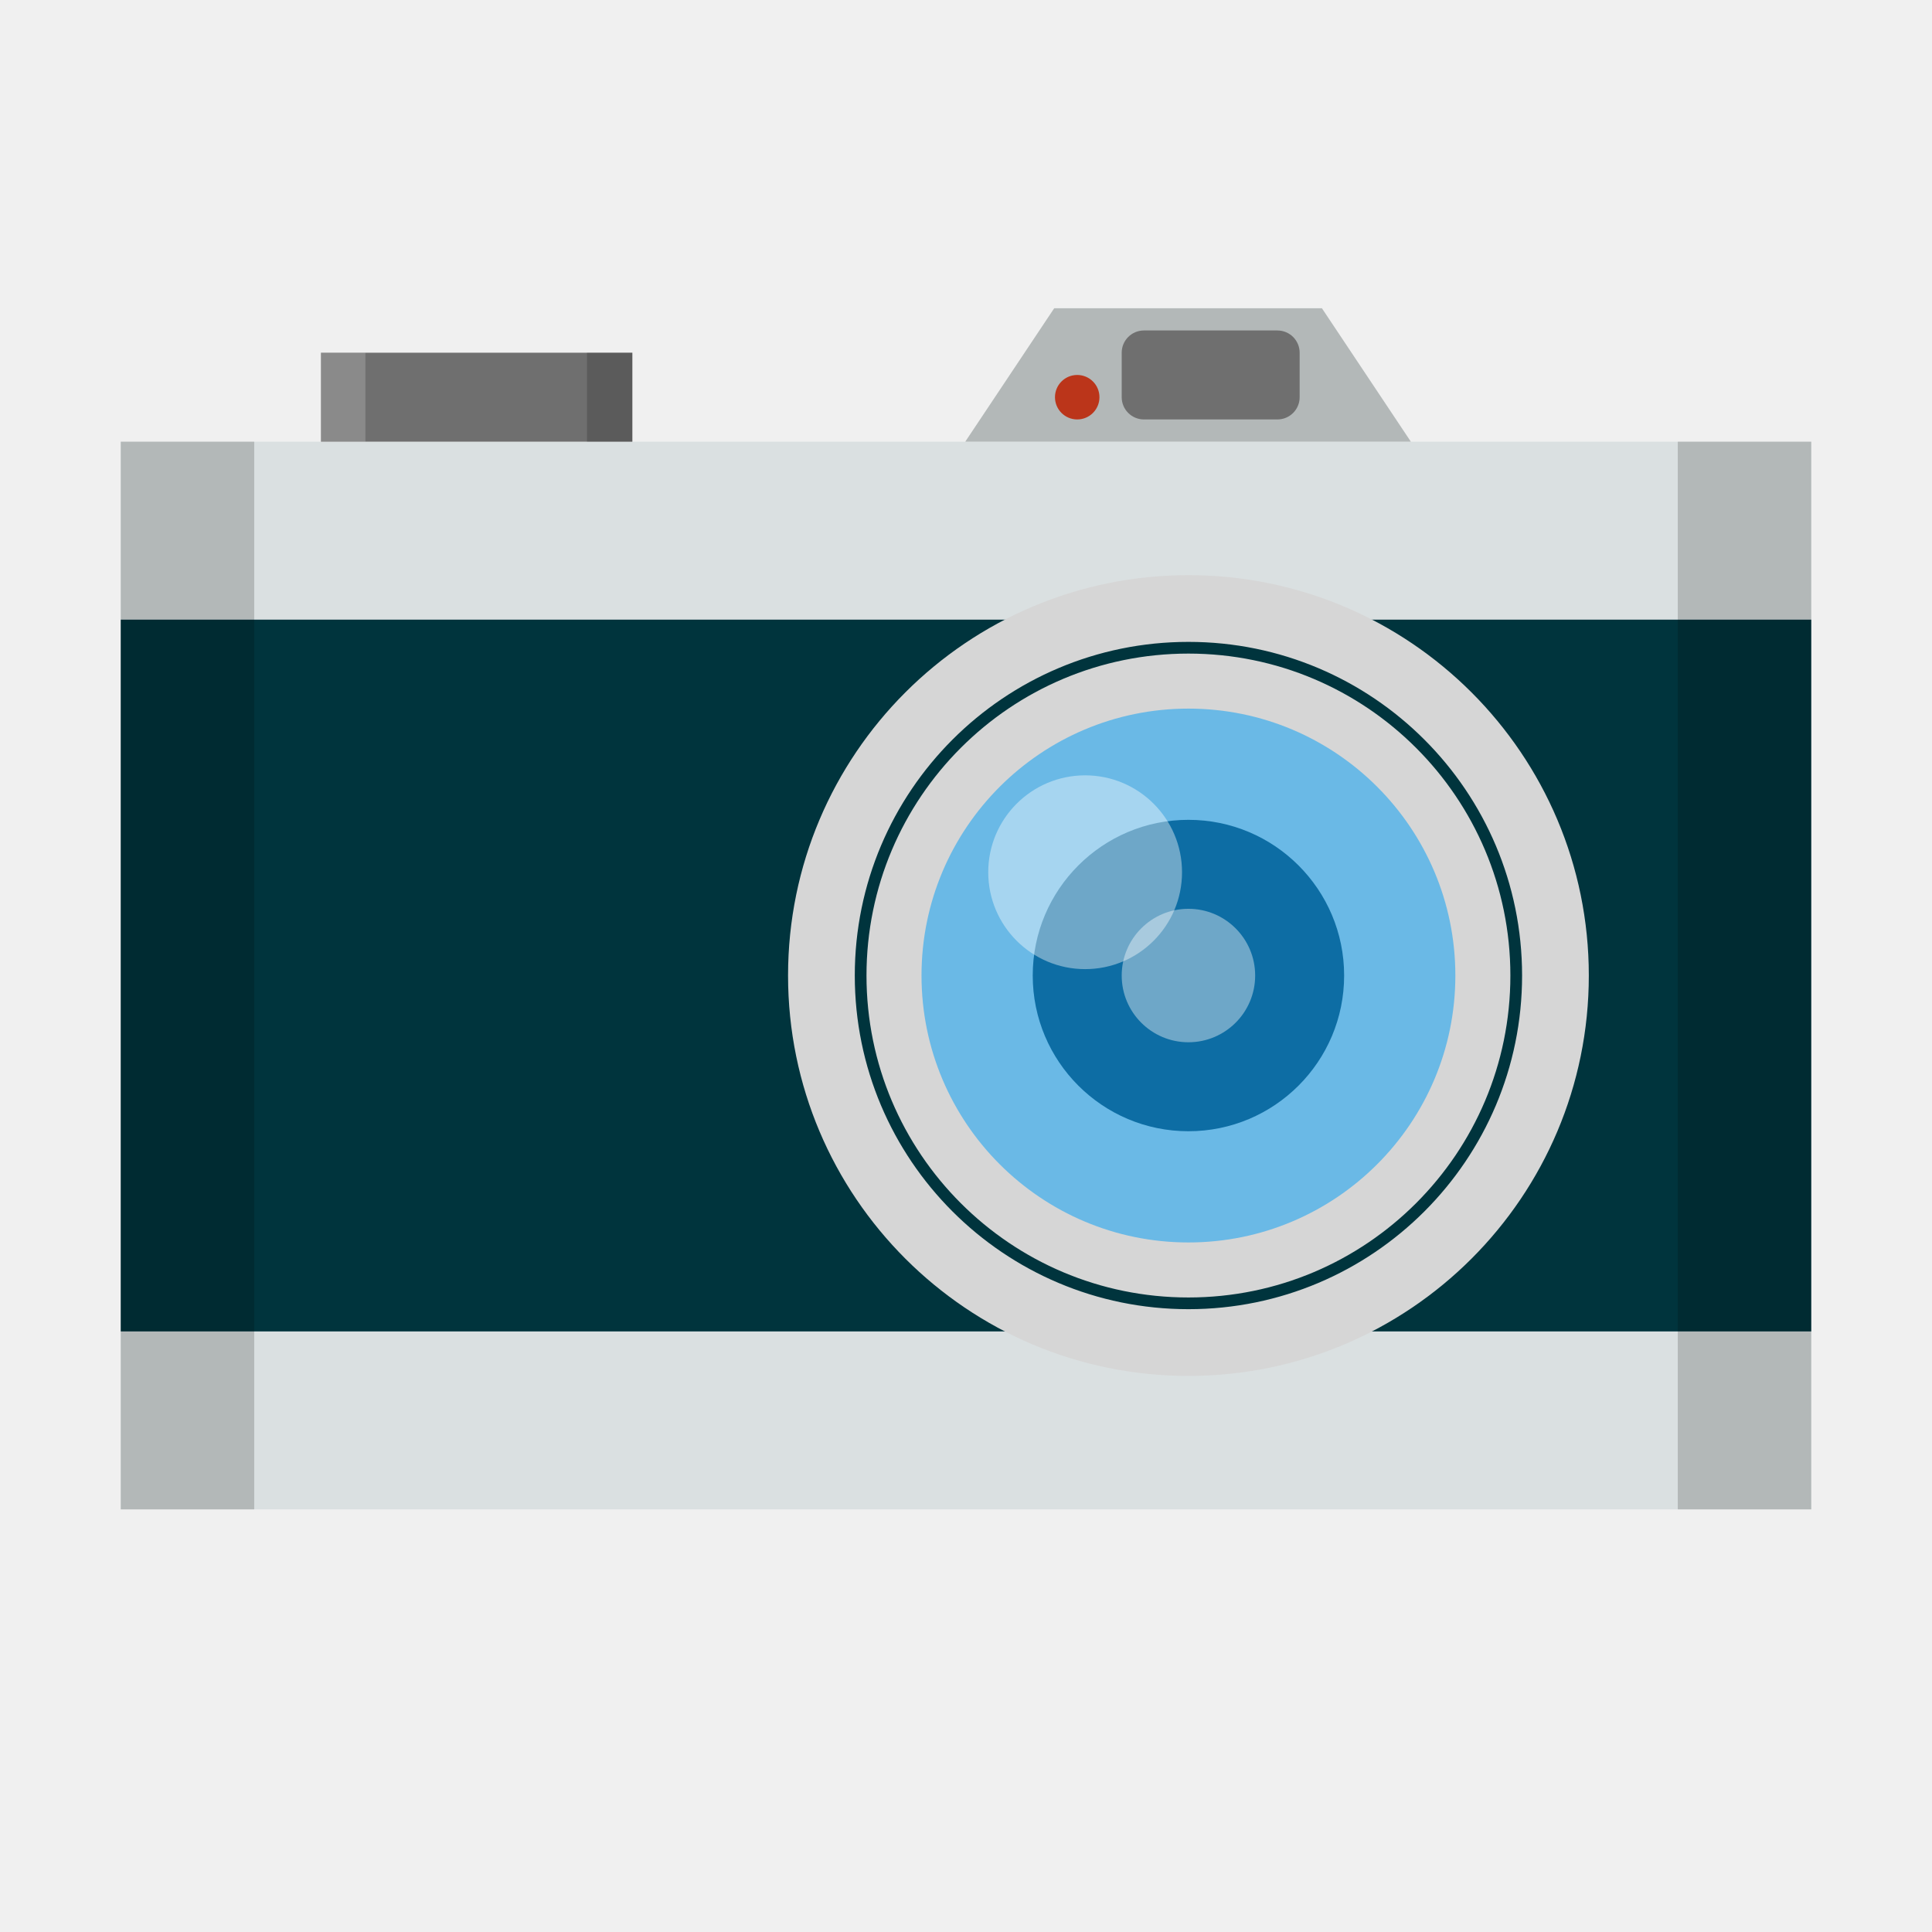
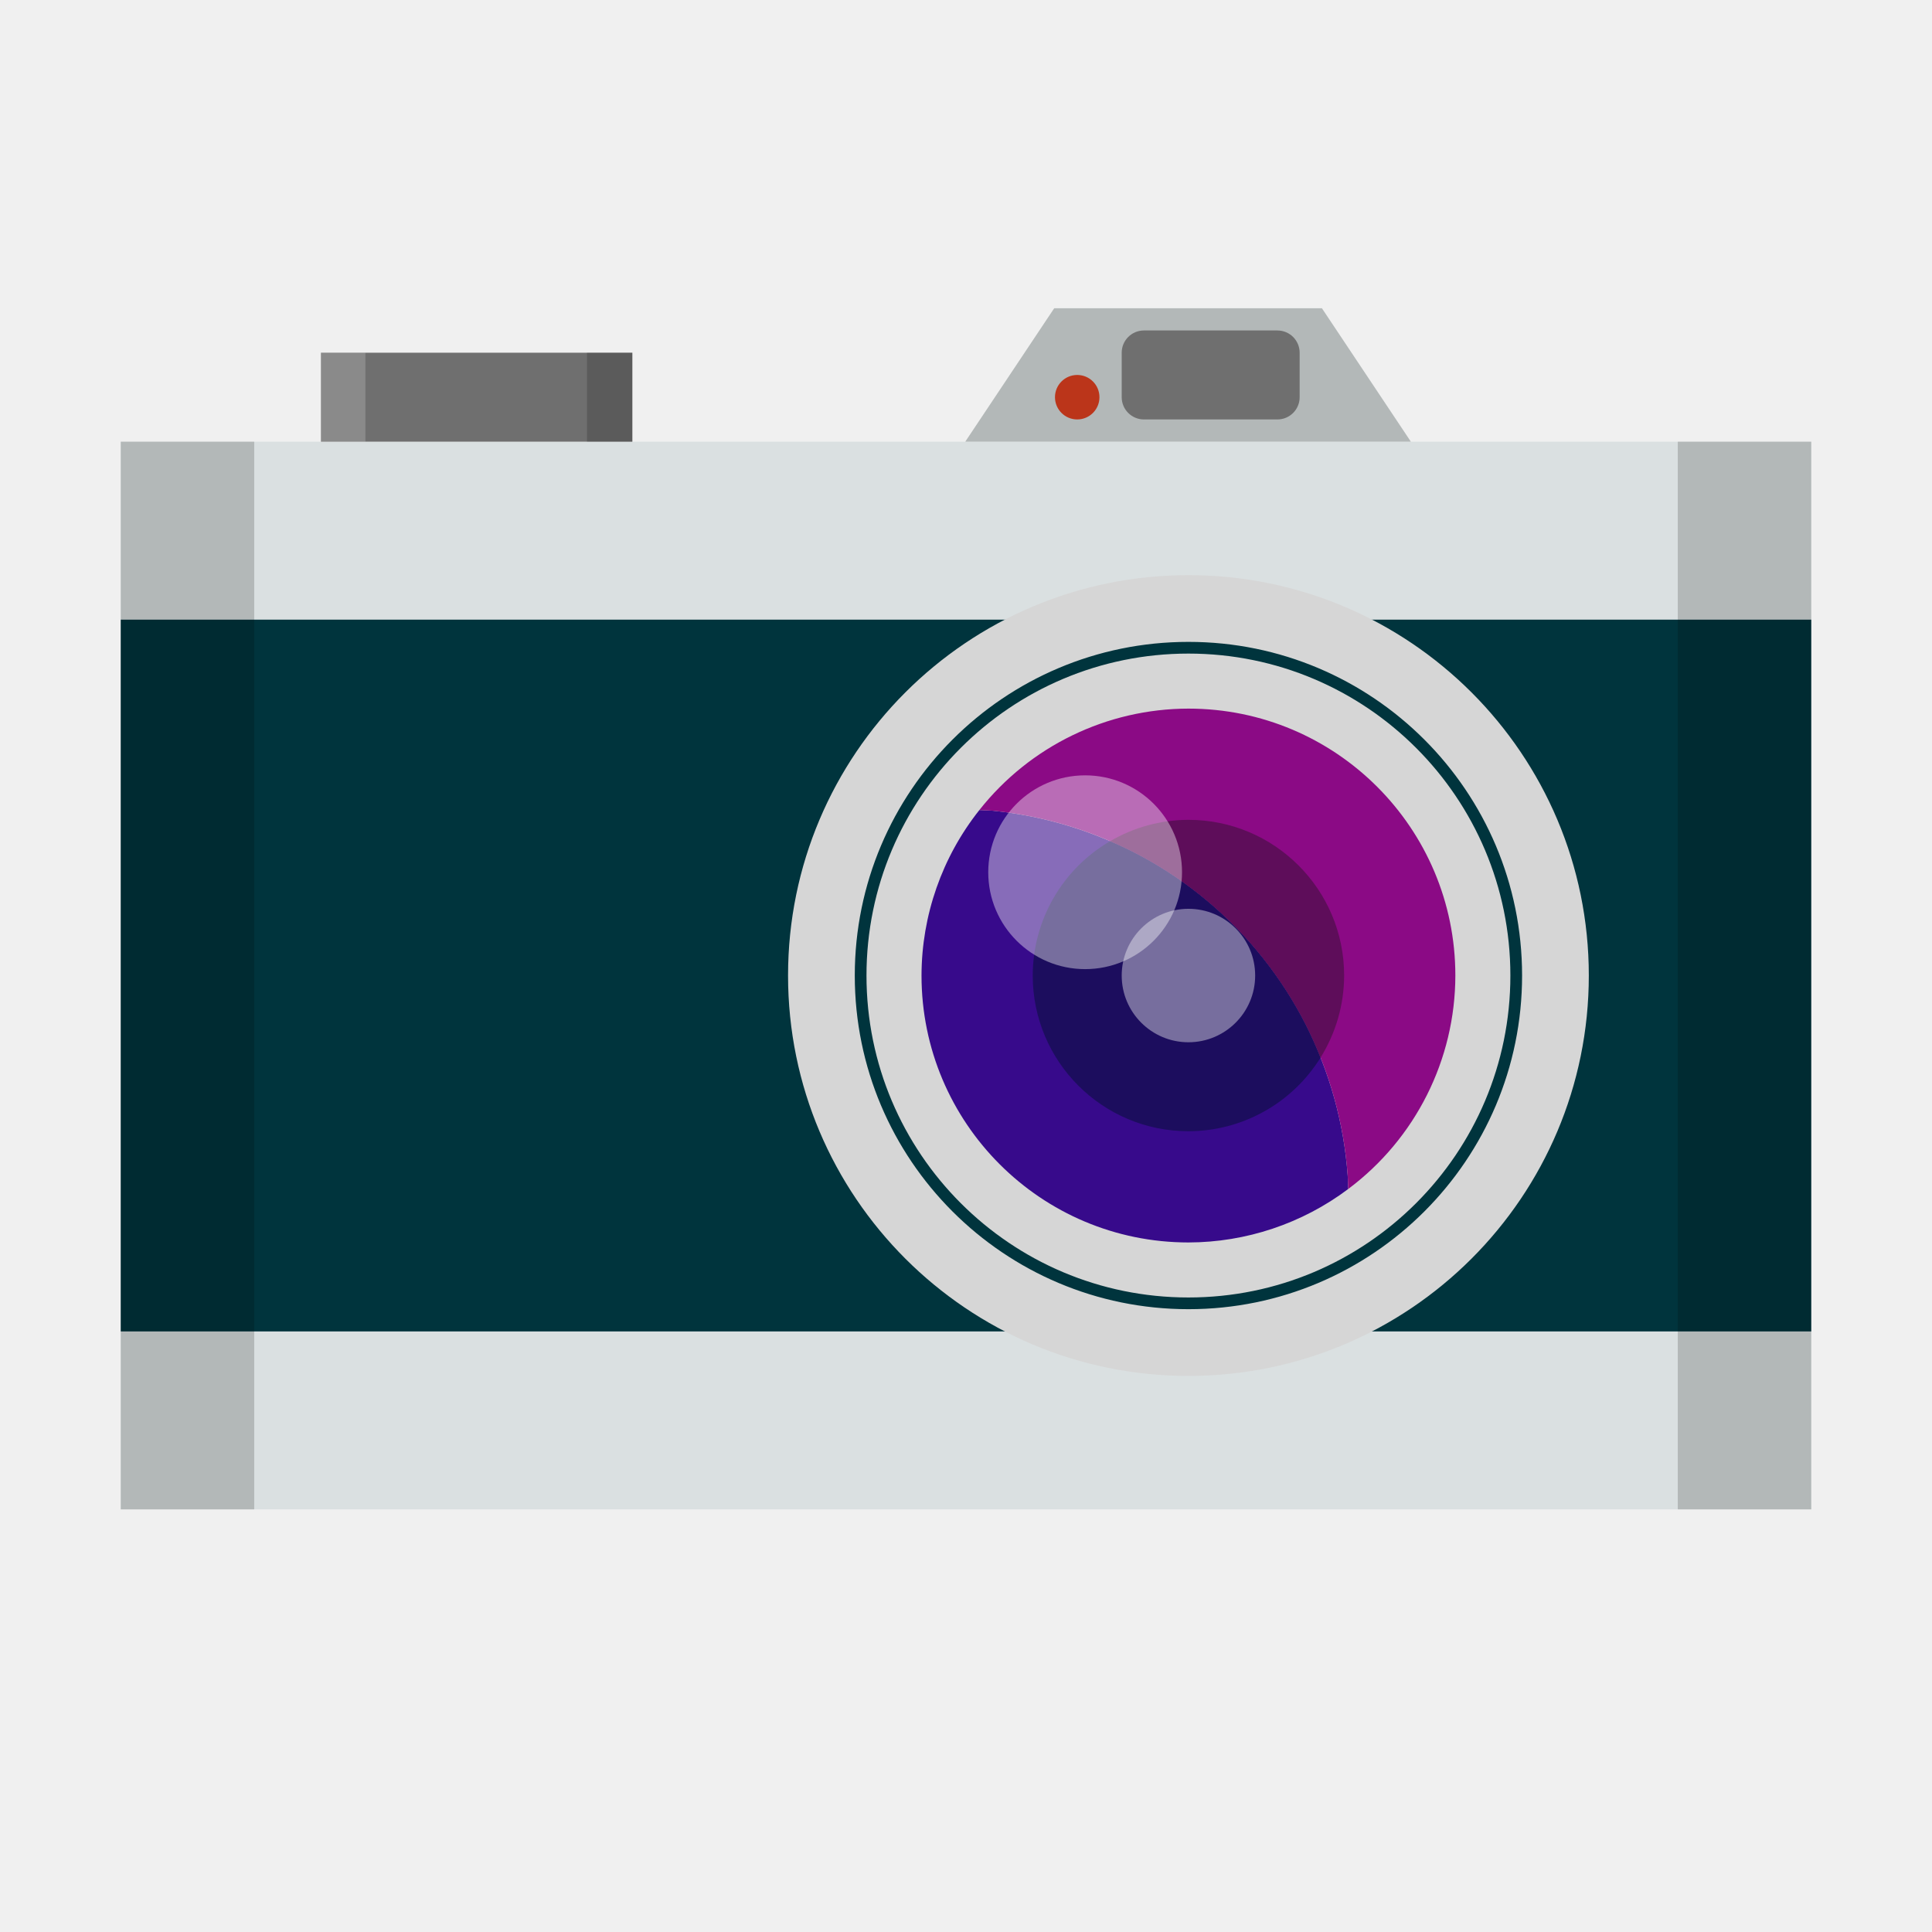
- <svg xmlns="http://www.w3.org/2000/svg" version="1.1" id="svg9705" viewBox="0 0 512 512" height="512" width="512">
+ <svg xmlns="http://www.w3.org/2000/svg" width="512" height="512" viewBox="0 0 512 512" id="svg9705" version="1.1">
  <defs id="defs9707" />
  <style id="style10573">.st0{fill:#7289DA;}</style>
-   <g id="g5411" transform="matrix(1.473684,0,0,1.473684,-109.4737,34.52631)">
-     <rect rx="0" ry="0" y="216" x="96" height="32" width="304" id="rect5386" style="opacity:1;fill:#dae0e1;fill-opacity:1;stroke:none;stroke-width:8;stroke-linecap:round;stroke-linejoin:round;stroke-miterlimit:4;stroke-dasharray:none;stroke-dashoffset:0;stroke-opacity:1" />
-     <rect style="opacity:1;fill:#dae0e1;fill-opacity:1;stroke:none;stroke-width:8;stroke-linecap:round;stroke-linejoin:round;stroke-miterlimit:4;stroke-dasharray:none;stroke-dashoffset:0;stroke-opacity:1" id="rect5384" width="304" height="32" x="96" y="56" ry="0" rx="0" />
-     <rect rx="0" ry="0" y="88" x="96" height="128" width="304" id="rect5376" style="opacity:1;fill:#00343d;fill-opacity:1;stroke:none;stroke-width:8;stroke-linecap:round;stroke-linejoin:round;stroke-miterlimit:4;stroke-dasharray:none;stroke-dashoffset:0;stroke-opacity:1" />
-     <circle r="72" cy="152" cx="288" id="path5378" style="opacity:1;fill:#d6d6d6;fill-opacity:1;stroke:none;stroke-width:8;stroke-linecap:round;stroke-linejoin:round;stroke-miterlimit:4;stroke-dasharray:none;stroke-dashoffset:0;stroke-opacity:1" />
-     <ellipse ry="58.947" rx="58.947" style="opacity:1;fill:#d6d6d6;fill-opacity:1;stroke:#00343d;stroke-width:2.105;stroke-linecap:round;stroke-linejoin:round;stroke-miterlimit:4;stroke-dasharray:none;stroke-dashoffset:0;stroke-opacity:1" id="circle5380" cx="288" cy="152" />
-     <ellipse cy="152" cx="288" id="ellipse5382" style="opacity:1;fill:#6ab9e6;fill-opacity:1;stroke:none;stroke-width:8;stroke-linecap:round;stroke-linejoin:round;stroke-miterlimit:4;stroke-dasharray:none;stroke-dashoffset:0;stroke-opacity:1" rx="48" ry="48" />
-     <rect y="56" x="96" height="192" width="24" id="rect5388" style="opacity:1;fill:#000000;fill-opacity:0.183;stroke:none;stroke-width:2;stroke-linecap:round;stroke-linejoin:round;stroke-miterlimit:4;stroke-dasharray:none;stroke-dashoffset:0;stroke-opacity:1" />
-     <rect style="opacity:1;fill:#000000;fill-opacity:0.183;stroke:none;stroke-width:2;stroke-linecap:round;stroke-linejoin:round;stroke-miterlimit:4;stroke-dasharray:none;stroke-dashoffset:0;stroke-opacity:1" id="rect5390" width="24" height="192" x="376" y="56" />
-     <rect y="40" x="132" height="16" width="56" id="rect5392" style="opacity:1;fill:#6f6f6f;fill-opacity:1;stroke:none;stroke-width:2;stroke-linecap:round;stroke-linejoin:round;stroke-miterlimit:4;stroke-dasharray:none;stroke-dashoffset:0;stroke-opacity:1" />
-     <path id="rect5394" d="m 263.864,32 48.136,0 16,24 -80.136,0 z" style="opacity:1;fill:#b3b8b8;fill-opacity:1;stroke:none;stroke-width:2;stroke-linecap:round;stroke-linejoin:round;stroke-miterlimit:4;stroke-dasharray:none;stroke-dashoffset:0;stroke-opacity:1" />
-     <rect ry="4" y="36" x="276" height="16" width="32" id="rect5397" style="opacity:1;fill:#6f6f6f;fill-opacity:1;stroke:none;stroke-width:2;stroke-linecap:round;stroke-linejoin:round;stroke-miterlimit:4;stroke-dasharray:none;stroke-dashoffset:0;stroke-opacity:1" />
-     <rect ry="4" y="44" x="264" height="8" width="8" id="rect5399" style="opacity:1;fill:#bb351a;fill-opacity:1;stroke:none;stroke-width:2;stroke-linecap:round;stroke-linejoin:round;stroke-miterlimit:4;stroke-dasharray:none;stroke-dashoffset:0;stroke-opacity:1" />
-     <rect style="opacity:1;fill:#ffffff;fill-opacity:0.184;stroke:none;stroke-width:2;stroke-linecap:round;stroke-linejoin:round;stroke-miterlimit:4;stroke-dasharray:none;stroke-dashoffset:0;stroke-opacity:1" id="rect5401" width="8" height="16" x="132" y="40" />
-     <rect style="opacity:1;fill:#000000;fill-opacity:0.184;stroke:none;stroke-width:2;stroke-linecap:round;stroke-linejoin:round;stroke-miterlimit:4;stroke-dasharray:none;stroke-dashoffset:0;stroke-opacity:1" id="rect5403" width="8.156" height="16" x="179.844" y="40" />
-     <ellipse ry="28" rx="28" style="opacity:1;fill:#0d6da4;fill-opacity:1;stroke:none;stroke-width:8;stroke-linecap:round;stroke-linejoin:round;stroke-miterlimit:4;stroke-dasharray:none;stroke-dashoffset:0;stroke-opacity:1" id="ellipse5405" cx="288" cy="152" />
-     <circle r="17.424" cy="133.424" cx="269.424" id="path5407" style="opacity:1;fill:#ffffff;fill-opacity:0.4;stroke:none;stroke-width:2;stroke-linecap:round;stroke-linejoin:round;stroke-miterlimit:4;stroke-dasharray:none;stroke-dashoffset:0;stroke-opacity:1" />
-     <circle style="opacity:1;fill:#ffffff;fill-opacity:0.4;stroke:none;stroke-width:2;stroke-linecap:round;stroke-linejoin:round;stroke-miterlimit:4;stroke-dasharray:none;stroke-dashoffset:0;stroke-opacity:1" id="circle5409" cx="288" cy="152" r="12" />
-   </g>
+   <rect rx="0" ry="0" y="352.842" x="32" height="47.158" width="448" id="rect5386" style="opacity:1;fill:#dae0e1;fill-opacity:1;stroke:none;stroke-width:8;stroke-linecap:round;stroke-linejoin:round;stroke-miterlimit:4;stroke-dasharray:none;stroke-dashoffset:0;stroke-opacity:1" />
+   <rect style="opacity:1;fill:#dae0e1;fill-opacity:1;stroke:none;stroke-width:8;stroke-linecap:round;stroke-linejoin:round;stroke-miterlimit:4;stroke-dasharray:none;stroke-dashoffset:0;stroke-opacity:1" id="rect5384" width="448" height="47.158" x="32" y="117.053" ry="0" rx="0" />
+   <rect rx="0" ry="0" y="164.211" x="32" height="188.632" width="448" id="rect5376" style="opacity:1;fill:#00343d;fill-opacity:1;stroke:none;stroke-width:8;stroke-linecap:round;stroke-linejoin:round;stroke-miterlimit:4;stroke-dasharray:none;stroke-dashoffset:0;stroke-opacity:1" />
+   <circle r="106.105" cy="258.526" cx="314.947" id="path5378" style="opacity:1;fill:#d6d6d6;fill-opacity:1;stroke:none;stroke-width:8;stroke-linecap:round;stroke-linejoin:round;stroke-miterlimit:4;stroke-dasharray:none;stroke-dashoffset:0;stroke-opacity:1" />
+   <ellipse ry="86.87" rx="86.87" style="opacity:1;fill:#d6d6d6;fill-opacity:1;stroke:#00343d;stroke-width:3.102;stroke-linecap:round;stroke-linejoin:round;stroke-miterlimit:4;stroke-dasharray:none;stroke-dashoffset:0;stroke-opacity:1" id="circle5380" cx="314.947" cy="258.526" />
+   <path id="path4174" d="M 357.283 315.105 A 104.759 104.759 0 0 0 357.162 311.674 A 104.759 104.759 0 0 0 355.9 301.279 A 104.759 104.759 0 0 0 353.605 291.061 A 104.759 104.759 0 0 0 350.305 281.123 A 104.759 104.759 0 0 0 346.027 271.566 A 104.759 104.759 0 0 0 340.816 262.482 A 104.759 104.759 0 0 0 334.725 253.965 A 104.759 104.759 0 0 0 327.814 246.098 A 104.759 104.759 0 0 0 320.152 238.961 A 104.759 104.759 0 0 0 311.816 232.623 A 104.759 104.759 0 0 0 302.889 227.15 A 104.759 104.759 0 0 0 293.459 222.596 A 104.759 104.759 0 0 0 283.623 219.004 A 104.759 104.759 0 0 0 273.477 216.414 A 104.759 104.759 0 0 0 263.123 214.848 A 104.759 104.759 0 0 0 259.545 214.668 A 70.737 70.737 0 0 0 244.211 258.525 A 70.737 70.737 0 0 0 314.947 329.264 A 70.737 70.737 0 0 0 357.283 315.105 z " style="opacity:1;fill:#370a8b;fill-opacity:1;stroke:none;stroke-width:8;stroke-linecap:round;stroke-linejoin:round;stroke-miterlimit:4;stroke-dasharray:none;stroke-dashoffset:0;stroke-opacity:1" />
+   <path id="ellipse5382" d="M 314.947 187.789 A 70.737 70.737 0 0 0 259.545 214.668 A 104.759 104.759 0 0 1 263.123 214.848 A 104.759 104.759 0 0 1 273.477 216.414 A 104.759 104.759 0 0 1 283.623 219.004 A 104.759 104.759 0 0 1 293.459 222.596 A 104.759 104.759 0 0 1 302.889 227.15 A 104.759 104.759 0 0 1 311.816 232.623 A 104.759 104.759 0 0 1 320.152 238.961 A 104.759 104.759 0 0 1 327.814 246.098 A 104.759 104.759 0 0 1 334.725 253.965 A 104.759 104.759 0 0 1 340.816 262.482 A 104.759 104.759 0 0 1 346.027 271.566 A 104.759 104.759 0 0 1 350.305 281.123 A 104.759 104.759 0 0 1 353.605 291.061 A 104.759 104.759 0 0 1 355.9 301.279 A 104.759 104.759 0 0 1 357.162 311.674 A 104.759 104.759 0 0 1 357.283 315.105 A 70.737 70.737 0 0 0 385.684 258.525 A 70.737 70.737 0 0 0 314.947 187.789 z " style="opacity:1;fill:#8b0a85;fill-opacity:1;stroke:none;stroke-width:8;stroke-linecap:round;stroke-linejoin:round;stroke-miterlimit:4;stroke-dasharray:none;stroke-dashoffset:0;stroke-opacity:1" />
+   <rect y="117.053" x="32" height="282.947" width="35.368" id="rect5388" style="opacity:1;fill:#000000;fill-opacity:0.183;stroke:none;stroke-width:2;stroke-linecap:round;stroke-linejoin:round;stroke-miterlimit:4;stroke-dasharray:none;stroke-dashoffset:0;stroke-opacity:1" />
+   <rect style="opacity:1;fill:#000000;fill-opacity:0.183;stroke:none;stroke-width:2;stroke-linecap:round;stroke-linejoin:round;stroke-miterlimit:4;stroke-dasharray:none;stroke-dashoffset:0;stroke-opacity:1" id="rect5390" width="35.368" height="282.947" x="444.632" y="117.053" />
+   <rect y="93.474" x="85.053" height="23.579" width="82.526" id="rect5392" style="opacity:1;fill:#6f6f6f;fill-opacity:1;stroke:none;stroke-width:2;stroke-linecap:round;stroke-linejoin:round;stroke-miterlimit:4;stroke-dasharray:none;stroke-dashoffset:0;stroke-opacity:1" />
+   <path id="rect5394" d="m 279.379,81.684 70.937,0 23.579,35.368 -118.095,0 z" style="opacity:1;fill:#b3b8b8;fill-opacity:1;stroke:none;stroke-width:2;stroke-linecap:round;stroke-linejoin:round;stroke-miterlimit:4;stroke-dasharray:none;stroke-dashoffset:0;stroke-opacity:1" />
+   <rect ry="5.895" y="87.579" x="297.263" height="23.579" width="47.158" id="rect5397" style="opacity:1;fill:#6f6f6f;fill-opacity:1;stroke:none;stroke-width:2;stroke-linecap:round;stroke-linejoin:round;stroke-miterlimit:4;stroke-dasharray:none;stroke-dashoffset:0;stroke-opacity:1" />
+   <rect ry="5.895" y="99.368" x="279.579" height="11.789" width="11.789" id="rect5399" style="opacity:1;fill:#bb351a;fill-opacity:1;stroke:none;stroke-width:2;stroke-linecap:round;stroke-linejoin:round;stroke-miterlimit:4;stroke-dasharray:none;stroke-dashoffset:0;stroke-opacity:1" />
+   <rect style="opacity:1;fill:#ffffff;fill-opacity:0.184;stroke:none;stroke-width:2;stroke-linecap:round;stroke-linejoin:round;stroke-miterlimit:4;stroke-dasharray:none;stroke-dashoffset:0;stroke-opacity:1" id="rect5401" width="11.789" height="23.579" x="85.053" y="93.474" />
+   <rect style="opacity:1;fill:#000000;fill-opacity:0.184;stroke:none;stroke-width:2;stroke-linecap:round;stroke-linejoin:round;stroke-miterlimit:4;stroke-dasharray:none;stroke-dashoffset:0;stroke-opacity:1" id="rect5403" width="12.02" height="23.579" x="155.559" y="93.474" />
+   <path id="path4177" d="M 349.938 280.303 A 41.263 41.263 0 0 0 356.211 258.525 A 41.263 41.263 0 0 0 314.947 217.264 A 41.263 41.263 0 0 0 294.166 222.938 A 104.759 104.759 0 0 1 302.889 227.15 A 104.759 104.759 0 0 1 311.816 232.623 A 104.759 104.759 0 0 1 320.152 238.961 A 104.759 104.759 0 0 1 327.814 246.098 A 104.759 104.759 0 0 1 334.725 253.965 A 104.759 104.759 0 0 1 340.816 262.482 A 104.759 104.759 0 0 1 346.027 271.566 A 104.759 104.759 0 0 1 349.938 280.303 z " style="opacity:1;fill:#5e0d5a;fill-opacity:1;stroke:none;stroke-width:8;stroke-linecap:round;stroke-linejoin:round;stroke-miterlimit:4;stroke-dasharray:none;stroke-dashoffset:0;stroke-opacity:1" />
+   <path id="ellipse5405" d="M 349.938 280.303 A 104.759 104.759 0 0 0 346.027 271.566 A 104.759 104.759 0 0 0 340.816 262.482 A 104.759 104.759 0 0 0 334.725 253.965 A 104.759 104.759 0 0 0 327.814 246.098 A 104.759 104.759 0 0 0 320.152 238.961 A 104.759 104.759 0 0 0 311.816 232.623 A 104.759 104.759 0 0 0 302.889 227.15 A 104.759 104.759 0 0 0 294.166 222.938 A 41.263 41.263 0 0 0 273.684 258.525 A 41.263 41.263 0 0 0 314.947 299.789 A 41.263 41.263 0 0 0 349.938 280.303 z " style="opacity:1;fill:#1c0d5e;fill-opacity:1;stroke:none;stroke-width:8;stroke-linecap:round;stroke-linejoin:round;stroke-miterlimit:4;stroke-dasharray:none;stroke-dashoffset:0;stroke-opacity:1" />
+   <circle r="25.677" cy="231.151" cx="287.572" id="path5407" style="opacity:1;fill:#ffffff;fill-opacity:0.4;stroke:none;stroke-width:2;stroke-linecap:round;stroke-linejoin:round;stroke-miterlimit:4;stroke-dasharray:none;stroke-dashoffset:0;stroke-opacity:1" />
+   <circle style="opacity:1;fill:#ffffff;fill-opacity:0.4;stroke:none;stroke-width:2;stroke-linecap:round;stroke-linejoin:round;stroke-miterlimit:4;stroke-dasharray:none;stroke-dashoffset:0;stroke-opacity:1" id="circle5409" cx="314.947" cy="258.526" r="17.684" />
</svg>
